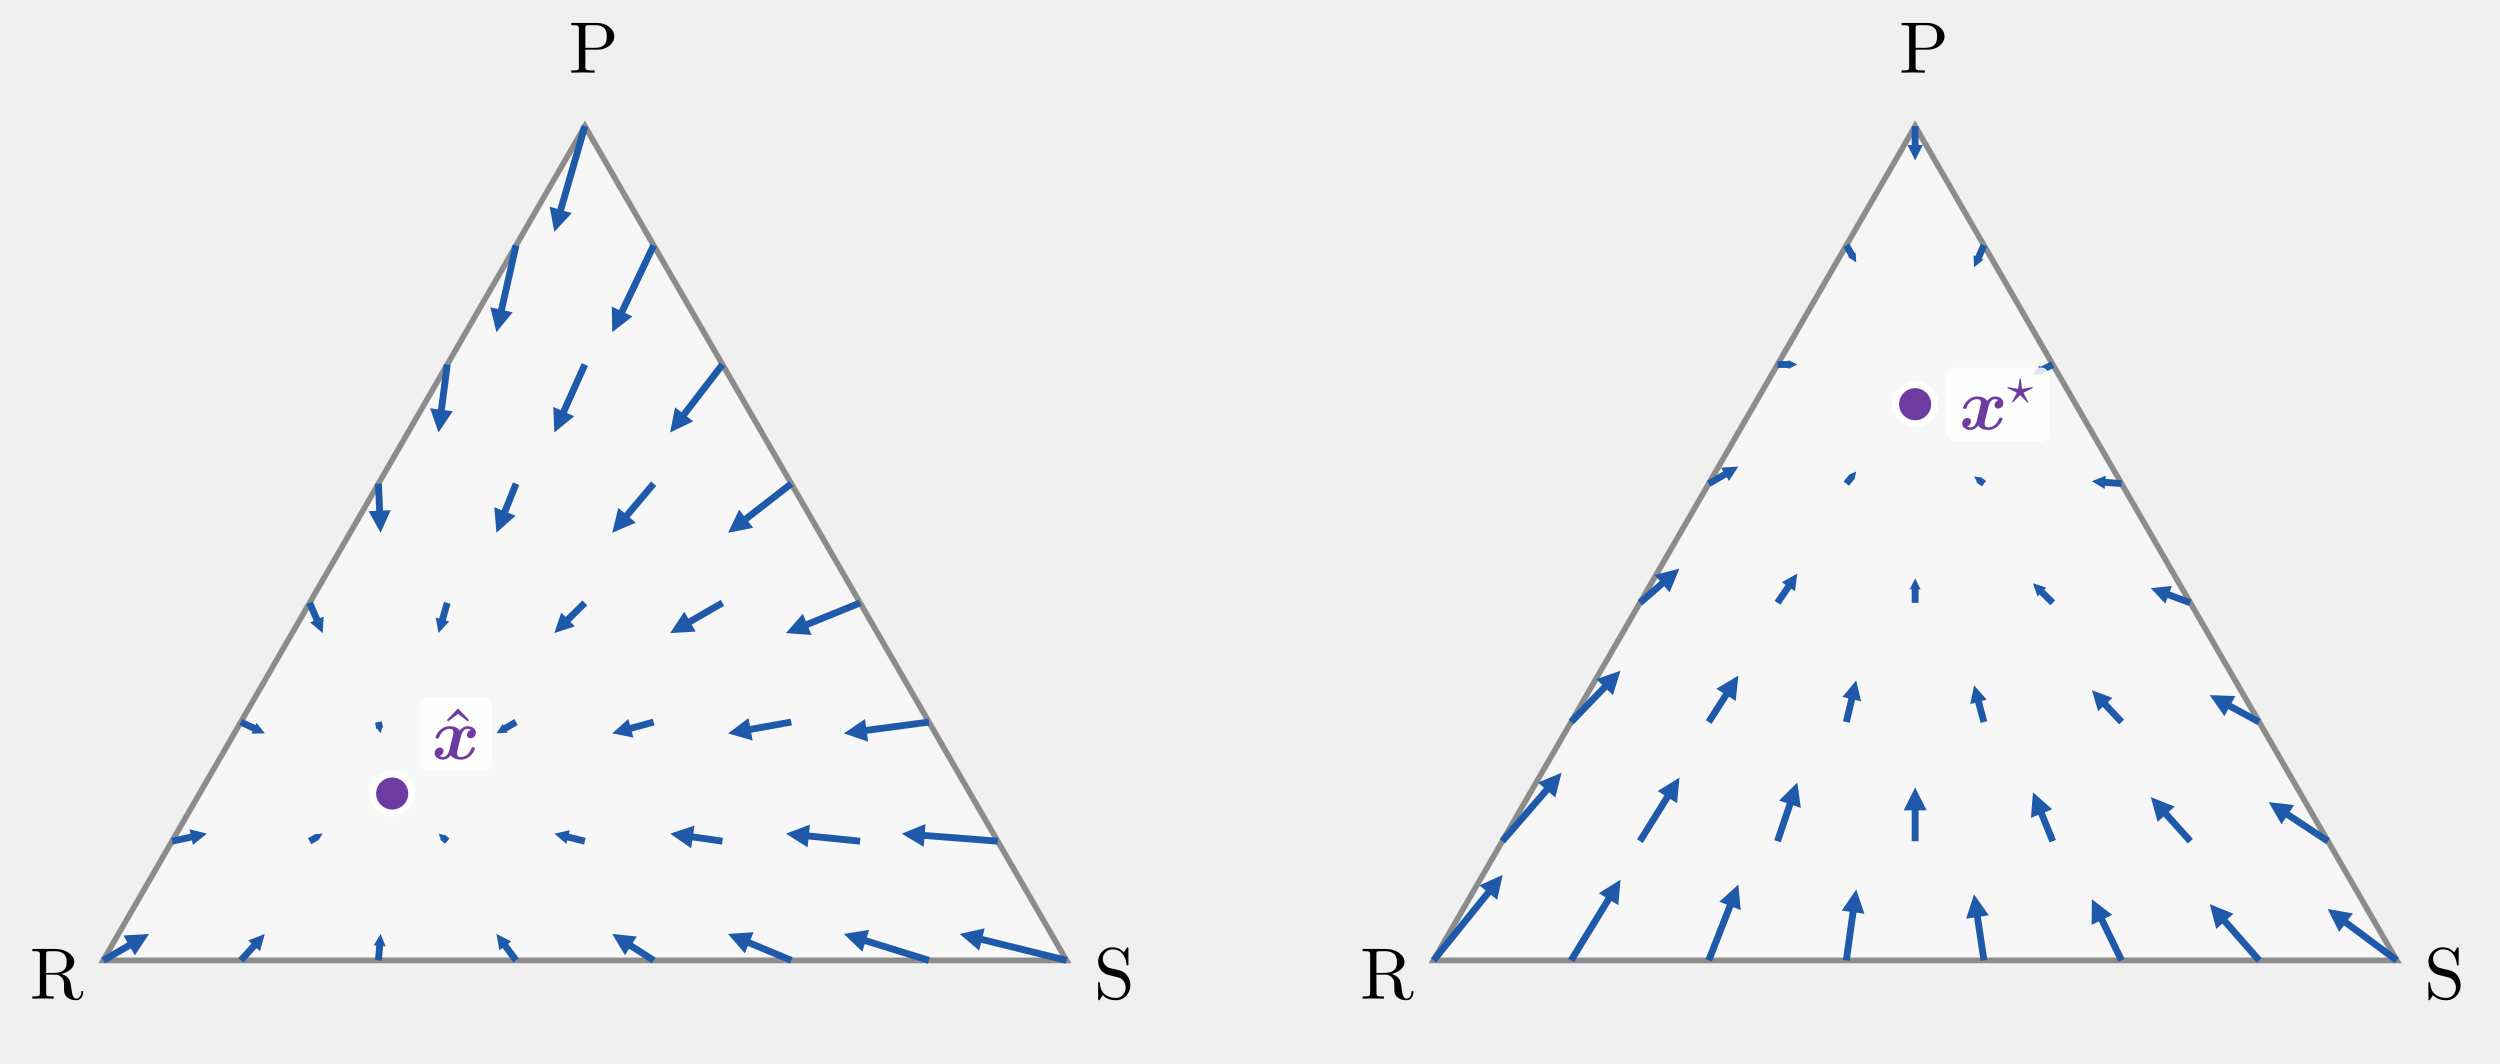
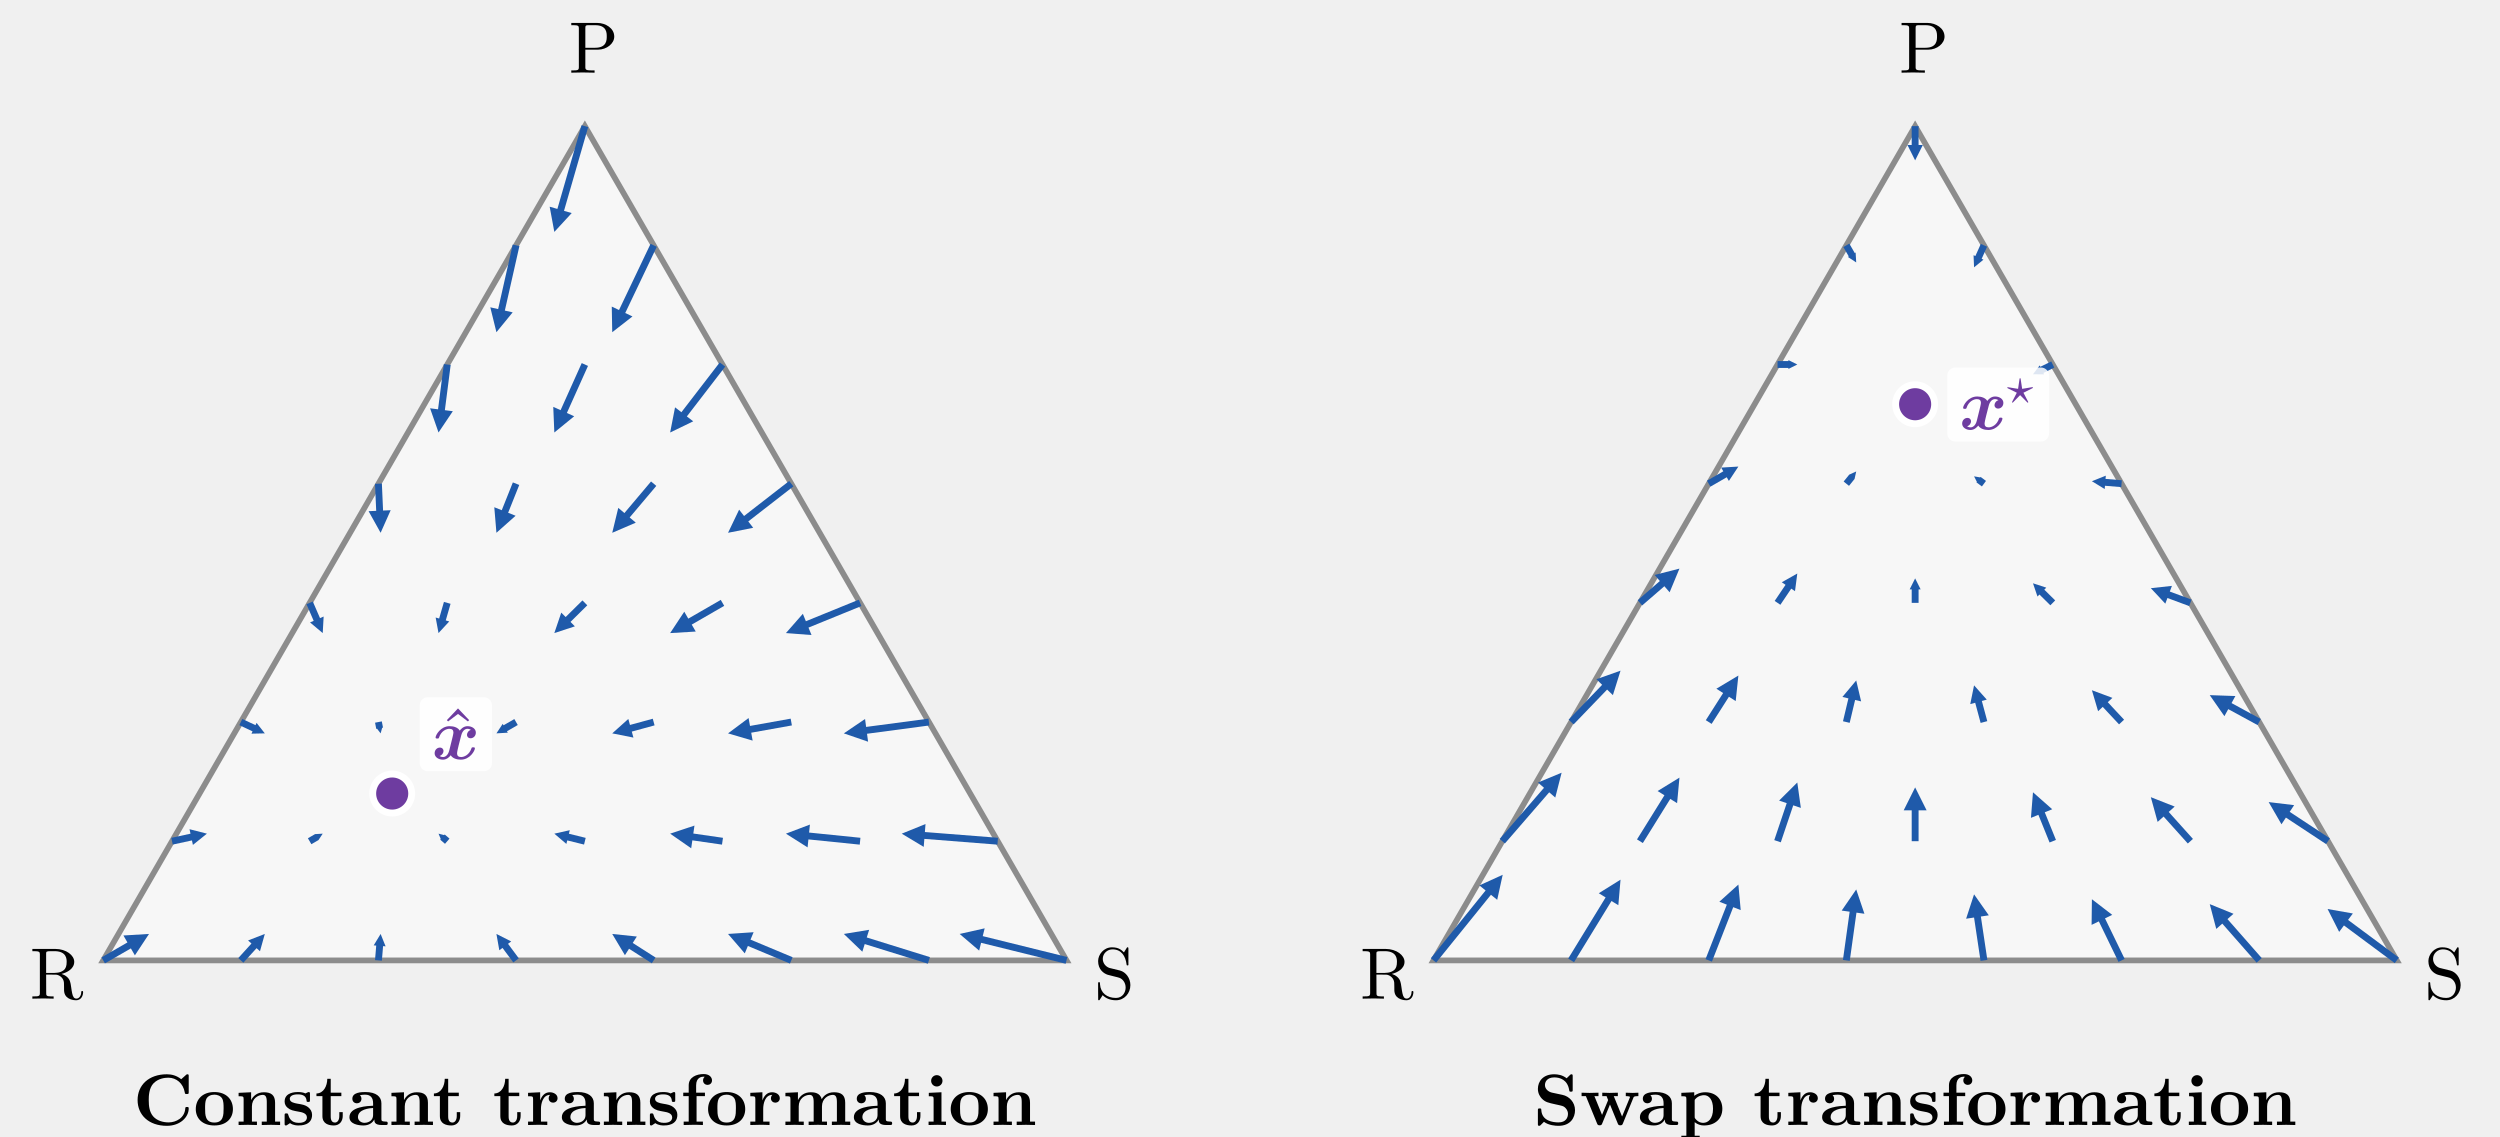
- <svg xmlns="http://www.w3.org/2000/svg" xmlns:xlink="http://www.w3.org/1999/xlink" viewBox="0 0 308.976 131.451" width="308.976pt" height="131.451pt">
+ <svg xmlns="http://www.w3.org/2000/svg" xmlns:xlink="http://www.w3.org/1999/xlink" viewBox="0 0 308.976 140.46" width="308.976pt" height="140.46pt">
  <g transform="translate(12.75591 15.59055)">
    <path fill="#f7f7f7" fill-rule="nonzero" stroke="#8c8c8c" stroke-width="0.709" stroke-linecap="butt" stroke-linejoin="miter" stroke-miterlimit="4" d="M 0 0m 0 103.105l 59.528 -103.105l 59.528 103.105Z " />
    <path fill="#1f5aaa" fill-rule="nonzero" d="M 0 0m 119.157 102.692l -10.456 -2.587l 0.238 -0.963l -3.092 0.695l 2.411 2.057l 0.238 -0.963l 10.456 2.587Z " />
    <path fill="#1f5aaa" fill-rule="nonzero" d="M 0 0m 110.585 87.952l -9.034 -0.711l 0.078 -0.989l -2.937 1.19l 2.715 1.635l 0.078 -0.989l 9.034 0.711Z " />
    <path fill="#1f5aaa" fill-rule="nonzero" d="M 0 0m 101.991 73.225l -7.703 1.026l -0.131 -0.983l -2.623 1.779l 2.997 1.031l -0.131 -0.983l 7.703 -1.026Z " />
    <path fill="#1f5aaa" fill-rule="nonzero" d="M 0 0m 93.383 58.523l -6.54 2.665l -0.374 -0.919l -2.09 2.382l 3.16 0.243l -0.374 -0.919l 6.54 -2.665Z " />
    <path fill="#1f5aaa" fill-rule="nonzero" d="M 0 0m 84.779 43.852l -5.578 4.331l -0.608 -0.784l -1.37 2.858l 3.108 -0.619l -0.608 -0.784l 5.578 -4.331Z " />
    <path fill="#1f5aaa" fill-rule="nonzero" d="M 0 0m 76.199 29.199l -4.74 6.158l -0.786 -0.605l -0.606 3.111l 2.852 -1.382l -0.786 -0.605l 4.74 -6.158Z " />
    <path fill="#1f5aaa" fill-rule="nonzero" d="M 0 0m 67.648 14.546l -3.901 8.18l -0.895 -0.427l 0.059 3.169l 2.5 -1.948l -0.895 -0.427l 3.901 -8.18Z " />
    <path fill="#1f5aaa" fill-rule="nonzero" d="M 0 0m 59.119 -0.118l -2.988 10.349l -0.953 -0.275l 0.576 3.117l 2.148 -2.33l -0.953 -0.275l 2.988 -10.349Z " />
    <path fill="#1f5aaa" fill-rule="nonzero" d="M 0 0m 102.173 102.699l -7.806 -2.427l 0.295 -0.947l -3.128 0.512l 2.286 2.195l 0.295 -0.947l 7.806 2.427Z " />
    <path fill="#1f5aaa" fill-rule="nonzero" d="M 0 0m 93.586 87.952l -6.345 -0.646l 0.101 -0.987l -2.964 1.123l 2.676 1.697l 0.101 -0.987l 6.345 0.646Z " />
    <path fill="#1f5aaa" fill-rule="nonzero" d="M 0 0m 84.964 73.228l -5.027 0.901l -0.175 -0.977l -2.54 1.895l 3.04 0.895l -0.175 -0.977l 5.027 -0.901Z " />
    <path fill="#1f5aaa" fill-rule="nonzero" d="M 0 0m 76.323 58.549l -4.014 2.318l -0.496 -0.859l -1.746 2.645l 3.164 -0.19l -0.496 -0.859l 4.014 -2.318Z " />
    <path fill="#1f5aaa" fill-rule="nonzero" d="M 0 0m 67.707 43.914l -3.293 3.903l -0.758 -0.64l -0.745 3.08l 2.911 -1.252l -0.758 -0.64l 3.293 -3.903Z " />
    <path fill="#1f5aaa" fill-rule="nonzero" d="M 0 0m 59.14 29.284l -2.613 5.818l -0.905 -0.406l 0.132 3.166l 2.454 -2.005l -0.905 -0.406l 2.613 -5.818Z " />
    <path fill="#1f5aaa" fill-rule="nonzero" d="M 0 0m 50.609 14.636l -1.801 7.973l -0.968 -0.219l 0.758 3.077l 2.007 -2.453l -0.968 -0.219l 1.801 -7.973Z " />
    <path fill="#1f5aaa" fill-rule="nonzero" d="M 0 0m 85.203 102.712l -5.202 -2.175l 0.383 -0.915l -3.162 0.214l 2.069 2.401l 0.383 -0.915l 5.202 2.175Z " />
    <path fill="#1f5aaa" fill-rule="nonzero" d="M 0 0m 76.596 87.955l -3.664 -0.529l 0.142 -0.982l -3.008 0.998l 2.603 1.808l 0.142 -0.982l 3.664 0.529Z " />
    <path fill="#1f5aaa" fill-rule="nonzero" d="M 0 0m 67.919 73.236l -2.817 0.77l -0.203 -0.742l -1.99 1.783l 2.62 0.522l -0.203 -0.742l 2.817 -0.77Z " />
    <path fill="#1f5aaa" fill-rule="nonzero" d="M 0 0m 59.228 58.615l -2.076 2.054l -0.541 -0.547l -0.858 2.53l 2.539 -0.832l -0.541 -0.547l 2.076 -2.054Z " />
    <path fill="#1f5aaa" fill-rule="nonzero" d="M 0 0m 50.629 44.03l -1.374 3.437l -0.921 -0.368l 0.264 3.158l 2.368 -2.106l -0.921 -0.368l 1.374 -3.437Z " />
    <path fill="#1f5aaa" fill-rule="nonzero" d="M 0 0m 42.098 29.404l -0.717 5.592l -0.984 -0.126l 1.045 2.992l 1.767 -2.631l -0.984 -0.126l 0.717 -5.592Z " />
    <path fill="#1f5aaa" fill-rule="nonzero" d="M 0 0m 68.26 102.746l -2.817 -1.797l 0.507 -0.794l -3.04 -0.318l 1.569 2.623l 0.507 -0.794l 2.817 1.797Z " />
    <path fill="#1f5aaa" fill-rule="nonzero" d="M 0 0m 59.63 87.963l -2.076 -0.514l 0.108 -0.436l -1.908 0.429l 1.488 1.269l 0.108 -0.436l 2.076 0.514Z " />
    <path fill="#1f5aaa" fill-rule="nonzero" d="M 0 0m 50.811 73.278l -1.334 0.77l -0.103 -0.178l -0.777 1.176l 1.407 -0.084l -0.103 -0.178l 1.334 -0.77Z " />
    <path fill="#1f5aaa" fill-rule="nonzero" d="M 0 0m 42.111 58.799l -0.593 2.054l -0.432 -0.125l 0.355 1.923l 1.326 -1.438l -0.432 -0.125l 0.593 -2.054Z " />
    <path fill="#1f5aaa" fill-rule="nonzero" d="M 0 0m 33.591 44.207l 0.148 3.338l -0.941 0.042l 1.487 2.671l 1.244 -2.792l -0.941 0.042l -0.148 -3.338Z " />
    <path fill="#1f5aaa" fill-rule="nonzero" d="M 0 0m 51.365 102.851l -1.334 -1.797l 0.394 -0.292l -1.827 -0.925l 0.356 2.016l 0.394 -0.292l 1.334 1.797Z " />
    <path fill="#1f5aaa" fill-rule="nonzero" d="M 0 0m 42.798 88.054l -0.593 -0.514l -0.068 0.079l -0.695 -0.178l 0.275 0.663l -0.068 0.079l 0.593 0.514Z " />
    <path fill="#1f5aaa" fill-rule="nonzero" d="M 0 0m 33.598 73.727l 0.148 0.77l 0.102 -0.02l 0.436 0.57l 0.194 -0.691l 0.102 -0.02l -0.148 -0.77Z " />
    <path fill="#1f5aaa" fill-rule="nonzero" d="M 0 0m 25.122 59.086l 0.89 2.054l -0.45 0.195l 1.568 1.317l 0.113 -2.045l -0.45 0.195l -0.89 -2.054Z " />
    <path fill="#1f5aaa" fill-rule="nonzero" d="M 0 0m 34.44 103.14l 0.148 -1.797l 0.312 0.026l -0.614 -1.531l -0.857 1.41l 0.312 0.026l -0.148 1.797Z " />
    <path fill="#1f5aaa" fill-rule="nonzero" d="M 0 0m 25.724 88.744l 0.89 -0.514l -0.003 -0.004l 0.518 -0.784l -0.938 0.056l -0.003 -0.004l -0.89 0.514Z " />
    <path fill="#1f5aaa" fill-rule="nonzero" d="M 0 0m 16.826 74.031l 1.631 0.77l -0.134 0.283l 1.649 -0.037l -1.019 -1.297l -0.134 0.283l -1.631 -0.77Z " />
    <path fill="#1f5aaa" fill-rule="nonzero" d="M 0 0m 17.323 103.39l 1.631 -1.797l 0.42 0.381l 0.599 -2.138l -2.07 0.804l 0.42 0.381l -1.631 1.797Z " />
    <path fill="#1f5aaa" fill-rule="nonzero" d="M 0 0m 8.594 88.791l 2.372 -0.514l 0.12 0.555l 1.731 -1.391l -2.151 -0.55l 0.12 0.555l -2.372 0.514Z " />
    <path fill="#1f5aaa" fill-rule="nonzero" d="M 0 0m 0.213 103.473l 3.206 -1.851l 0.496 0.859l 1.746 -2.645l -3.164 0.19l 0.496 0.859l -3.206 1.851Z " />
    <path fill="#6e3ca0" fill-rule="nonzero" stroke="#ffffff" stroke-width="0.85" stroke-linecap="butt" stroke-linejoin="miter" stroke-miterlimit="4" transform="translate(33.30709 80.07436)" d="M 0 0m 0 2.409c 0 -1.329 1.08 -2.409 2.409 -2.409c 1.329 0 2.409 1.08 2.409 2.409c 0 1.329 -1.08 2.409 -2.409 2.409c -1.329 0 -2.409 -1.08 -2.409 -2.409" />
    <g transform="translate(39.11811 70.57829)">
      <path fill="#ffffffd9" fill-rule="nonzero" d="M 0 0m 0 1c 0 -0.552 0.448 -1 1 -1h 6.931c 0.552 0 1 0.448 1 1v 7.147c 0 0.552 -0.448 1 -1 1h -6.931c -0.552 0 -1 -0.448 -1 -1Z " />
      <g transform="matrix(1 0 0 -1 1.5 7.647)">
        <use xlink:href="#g63BE78448289AC102B7331FEA1CC1A58" x="0" y="0" fill="#6e3ca0" fill-rule="nonzero" />
      </g>
      <g transform="matrix(1 0 0 -1 2.481 7.629)">
        <use xlink:href="#gA344442360EBFA8E8C24C451669B84F7" x="0" y="0" fill="#6e3ca0" fill-rule="nonzero" />
      </g>
    </g>
    <g transform="matrix(1 0 0 -1 -9.070866 107.8344)">
      <use xlink:href="#g49C5977982CBA8AF95AC7D5B2C4A7576" x="0" y="0" fill="#000000" fill-rule="nonzero" />
    </g>
    <g transform="matrix(1 0 0 -1 57.54331 -6.608906)">
      <use xlink:href="#gD13578466E990DB1897DFD4D3BEEB499" x="0" y="0" fill="#000000" fill-rule="nonzero" />
    </g>
    <g transform="matrix(1 0 0 -1 122.4567 107.8344)">
      <use xlink:href="#g2D3B63B3D37C6B08D379552FD2A985A0" x="0" y="0" fill="#000000" fill-rule="nonzero" />
    </g>
  </g>
+   <g transform="matrix(1 0 0 -1 16.42946 139.0425)">
+     <use xlink:href="#gC6E141A3B423EBFC1B96FBE265C62B04" x="0" y="0" fill="#000000" fill-rule="nonzero" />
+     <use xlink:href="#g963E3B9191A733C613FF0125B1F33410" x="7.479" y="0" fill="#000000" fill-rule="nonzero" />
+     <use xlink:href="#g29A90B4382F6D48FDD4870CF070BBC1D" x="12.654" y="0" fill="#000000" fill-rule="nonzero" />
+     <use xlink:href="#g99BAC821732C6FC14707CEE067710B93" x="18.405" y="0" fill="#000000" fill-rule="nonzero" />
+     <use xlink:href="#g8BEEDEBA010E7946CCD9A3567A252FCA" x="22.491" y="0" fill="#000000" fill-rule="nonzero" />
+     <use xlink:href="#g670AEF4C48E8916CBEC39210E485CDA0" x="26.514" y="0" fill="#000000" fill-rule="nonzero" />
+     <use xlink:href="#g29A90B4382F6D48FDD4870CF070BBC1D" x="31.545" y="0" fill="#000000" fill-rule="nonzero" />
+     <use xlink:href="#g8BEEDEBA010E7946CCD9A3567A252FCA" x="37.008" y="0" fill="#000000" fill-rule="nonzero" />
+     <use xlink:href="#g8BEEDEBA010E7946CCD9A3567A252FCA" x="44.478" y="0" fill="#000000" fill-rule="nonzero" />
+     <use xlink:href="#g316120BB86EA640DC7FEDAA124AB6D67" x="48.501" y="0" fill="#000000" fill-rule="nonzero" />
+     <use xlink:href="#g670AEF4C48E8916CBEC39210E485CDA0" x="52.767" y="0" fill="#000000" fill-rule="nonzero" />
+     <use xlink:href="#g29A90B4382F6D48FDD4870CF070BBC1D" x="57.798" y="0" fill="#000000" fill-rule="nonzero" />
+     <use xlink:href="#g99BAC821732C6FC14707CEE067710B93" x="63.549" y="0" fill="#000000" fill-rule="nonzero" />
+     <use xlink:href="#g71CD2ED805A22CD65CBF45E8C6F00FAA" x="67.635" y="0" fill="#000000" fill-rule="nonzero" />
+     <use xlink:href="#g963E3B9191A733C613FF0125B1F33410" x="70.794" y="0" fill="#000000" fill-rule="nonzero" />
+     <use xlink:href="#g316120BB86EA640DC7FEDAA124AB6D67" x="75.969" y="0" fill="#000000" fill-rule="nonzero" />
+     <use xlink:href="#g86E7A4DD3802940A23A83788B26FBEBD" x="80.235" y="0" fill="#000000" fill-rule="nonzero" />
+     <use xlink:href="#g670AEF4C48E8916CBEC39210E485CDA0" x="88.857" y="0" fill="#000000" fill-rule="nonzero" />
+     <use xlink:href="#g8BEEDEBA010E7946CCD9A3567A252FCA" x="93.888" y="0" fill="#000000" fill-rule="nonzero" />
+     <use xlink:href="#g7FFE47F6E668F9882794D8F6193C108C" x="97.911" y="0" fill="#000000" fill-rule="nonzero" />
+     <use xlink:href="#g963E3B9191A733C613FF0125B1F33410" x="100.782" y="0" fill="#000000" fill-rule="nonzero" />
+     <use xlink:href="#g29A90B4382F6D48FDD4870CF070BBC1D" x="105.957" y="0" fill="#000000" fill-rule="nonzero" />
+   </g>
  <g transform="translate(177.1654 15.59055)">
    <path fill="#f7f7f7" fill-rule="nonzero" stroke="#8c8c8c" stroke-width="0.709" stroke-linecap="butt" stroke-linejoin="miter" stroke-miterlimit="4" d="M 0 0m 0 103.105l 59.528 -103.105l 59.528 103.105Z " />
    <path fill="#1f5aaa" fill-rule="nonzero" d="M 0 0m 119.309 102.763l -6.277 -4.66l 0.591 -0.797l -3.121 -0.552l 1.431 2.828l 0.591 -0.797l 6.277 4.66Z " />
    <path fill="#1f5aaa" fill-rule="nonzero" d="M 0 0m 110.785 88.021l -4.965 -3.276l 0.546 -0.828l -3.147 -0.378l 1.585 2.744l 0.546 -0.828l 4.965 3.276Z " />
    <path fill="#1f5aaa" fill-rule="nonzero" d="M 0 0m 102.251 73.273l -3.62 -1.97l 0.474 -0.871l -3.167 -0.11l 1.812 2.6l 0.474 -0.871l 3.62 1.97Z " />
    <path fill="#1f5aaa" fill-rule="nonzero" d="M 0 0m 93.691 58.518l -2.688 -0.998l 0.26 -0.701l -2.608 0.283l 1.791 1.916l 0.26 -0.701l 2.688 0.998Z " />
    <path fill="#1f5aaa" fill-rule="nonzero" d="M 0 0m 85.074 43.764l -2.016 -0.166l 0.033 -0.401l -1.718 0.689l 1.582 0.961l 0.033 -0.401l 2.016 0.166Z " />
    <path fill="#1f5aaa" fill-rule="nonzero" d="M 0 0m 76.347 29.077l -1.344 0.665l -0.084 -0.169l -0.828 1.094l 1.372 0.006l -0.084 -0.169l 1.344 -0.665Z " />
    <path fill="#1f5aaa" fill-rule="nonzero" d="M 0 0m 67.644 14.555l -0.672 1.497l -0.224 -0.101l 0.062 1.499l 1.162 -0.95l -0.224 -0.101l 0.672 -1.497Z " />
    <path fill="#1f5aaa" fill-rule="nonzero" d="M 0 0m 59.102 0v 2.328h -0.527l 0.952 1.905l 0.952 -1.905h -0.527v -2.328Z " />
    <path fill="#1f5aaa" fill-rule="nonzero" d="M 0 0m 102.367 102.824l -4.238 -4.824l 0.745 -0.655l -2.936 -1.194l 0.806 3.065l 0.745 -0.655l 4.238 4.824Z " />
    <path fill="#1f5aaa" fill-rule="nonzero" d="M 0 0m 93.86 88.091l -2.993 -3.333l 0.738 -0.663l -2.949 -1.162l 0.84 3.056l 0.738 -0.663l 2.993 3.333Z " />
    <path fill="#1f5aaa" fill-rule="nonzero" d="M 0 0m 85.35 73.356l -2.016 -2.162l 0.573 -0.535l -2.534 -0.944l 0.765 2.593l 0.573 -0.535l 2.016 2.162Z " />
    <path fill="#1f5aaa" fill-rule="nonzero" d="M 0 0m 76.835 58.615l -1.344 -1.33l 0.245 -0.248l -1.644 -0.539l 0.555 1.638l 0.245 -0.248l 1.344 1.33Z " />
    <path fill="#1f5aaa" fill-rule="nonzero" d="M 0 0m 68.285 43.846l -0.672 -0.499l -0.049 0.066l -0.754 -0.133l 0.346 0.683l -0.049 0.066l 0.672 0.499Z " />
    <path fill="#1f5aaa" fill-rule="nonzero" d="M 0 0m 50.655 14.942l 0.672 1.164l -0.108 0.062l 1.026 0.677l -0.074 -1.227l -0.108 0.062l -0.672 -1.164Z " />
    <path fill="#1f5aaa" fill-rule="nonzero" d="M 0 0m 85.422 102.919l -2.429 -5.008l 0.893 -0.433l -2.512 -1.932l -0.038 3.169l 0.893 -0.433l 2.429 5.008Z " />
    <path fill="#1f5aaa" fill-rule="nonzero" d="M 0 0m 76.93 88.216l -1.382 -3.419l 0.92 -0.372l -2.376 -2.097l -0.252 3.159l 0.92 -0.372l 1.382 3.419Z " />
    <path fill="#1f5aaa" fill-rule="nonzero" d="M 0 0m 68.442 73.536l -0.672 -2.494l 0.61 -0.164l -1.57 -1.766l -0.471 2.316l 0.61 -0.164l 0.672 2.494Z " />
    <path fill="#1f5aaa" fill-rule="nonzero" d="M 0 0m 59.953 58.917v -1.663h 0.255l -0.68 -1.361l -0.68 1.361h 0.255v 1.663Z " />
    <path fill="#1f5aaa" fill-rule="nonzero" d="M 0 0m 51.354 44.455l 0.672 -0.831l 0.009 0.008l 0.21 -0.955l -0.89 0.405l 0.009 0.008l -0.672 0.831Z " />
    <path fill="#1f5aaa" fill-rule="nonzero" d="M 0 0m 42.52 29.884h 1.344v 0.125l 1.1 -0.55l -1.1 -0.55v 0.125h -1.344Z " />
    <path fill="#1f5aaa" fill-rule="nonzero" d="M 0 0m 68.452 103.042l -0.802 -5.36l 0.981 -0.147l -1.821 -2.594l -0.982 3.013l 0.981 -0.147l 0.802 5.36Z " />
    <path fill="#1f5aaa" fill-rule="nonzero" d="M 0 0m 59.953 88.376v -3.817h 0.992l -1.417 -2.835l -1.417 2.835h 0.992v 3.817Z " />
    <path fill="#1f5aaa" fill-rule="nonzero" d="M 0 0m 51.437 73.745l 0.672 -2.827l 0.743 0.177l -0.607 -2.588l -1.706 2.038l 0.743 0.177l -0.672 2.827Z " />
    <path fill="#1f5aaa" fill-rule="nonzero" d="M 0 0m 42.872 59.155l 1.344 -1.995l 0.464 0.312l 0.283 -2.182l -1.916 1.083l 0.464 0.312l -1.344 1.995Z " />
    <path fill="#1f5aaa" fill-rule="nonzero" d="M 0 0m 34.228 44.556l 2.016 -1.164l 0.264 0.457l 1.173 -1.777l -2.126 0.128l 0.264 0.457l -2.016 1.164Z " />
    <path fill="#1f5aaa" fill-rule="nonzero" d="M 0 0m 51.445 103.163l 0.831 -5.96l 0.983 0.137l -1.013 -3.003l -1.795 2.612l 0.983 0.137l -0.831 5.96Z " />
    <path fill="#1f5aaa" fill-rule="nonzero" d="M 0 0m 42.923 88.511l 1.539 -4.57l 0.94 0.317l -0.438 -3.139l -2.248 2.234l 0.94 0.317l -1.539 4.57Z " />
    <path fill="#1f5aaa" fill-rule="nonzero" d="M 0 0m 34.374 73.875l 2.141 -3.355l 0.836 0.534l 0.33 -3.152l -2.72 1.627l 0.836 0.534l -2.141 3.355Z " />
    <path fill="#1f5aaa" fill-rule="nonzero" d="M 0 0m 25.79 59.238l 2.745 -2.377l 0.649 0.75l 1.215 -2.927l -3.071 0.784l 0.649 0.75l -2.745 2.377Z " />
    <path fill="#1f5aaa" fill-rule="nonzero" d="M 0 0m 34.412 103.26l 2.633 -6.733l 0.924 0.361l -0.287 -3.156l -2.352 2.124l 0.924 0.361l -2.633 6.733Z " />
    <path fill="#1f5aaa" fill-rule="nonzero" d="M 0 0m 25.873 88.6l 3.391 -5.453l 0.843 0.524l 0.293 -3.156l -2.7 1.659l 0.843 0.524l -3.391 5.453Z " />
    <path fill="#1f5aaa" fill-rule="nonzero" d="M 0 0m 17.314 73.941l 4.144 -4.307l 0.715 0.688l 0.944 -3.025l -2.987 1.06l 0.715 0.688l -4.144 4.307Z " />
    <path fill="#1f5aaa" fill-rule="nonzero" d="M 0 0m 17.37 103.327l 4.629 -7.56l 0.846 0.518l 0.272 -3.158l -2.689 1.677l 0.846 0.518l -4.629 7.56Z " />
    <path fill="#1f5aaa" fill-rule="nonzero" d="M 0 0m 8.825 88.654l 5.476 -6.323l 0.75 0.649l 0.784 -3.071l -2.927 1.215l 0.75 0.649l -5.476 6.323Z " />
    <path fill="#1f5aaa" fill-rule="nonzero" d="M 0 0m 0.331 103.372l 6.771 -8.377l 0.772 0.624l 0.68 -3.095l -2.884 1.314l 0.772 0.624l -6.771 8.377Z " />
    <path fill="#6e3ca0" fill-rule="nonzero" stroke="#ffffff" stroke-width="0.85" stroke-linecap="butt" stroke-linejoin="miter" stroke-miterlimit="4" transform="translate(57.11811 31.9588)" d="M 0 0m 0 2.409c 0 -1.329 1.08 -2.409 2.409 -2.409c 1.329 0 2.409 1.08 2.409 2.409c 0 1.329 -1.08 2.409 -2.409 2.409c -1.329 0 -2.409 -1.08 -2.409 -2.409" />
    <g transform="translate(63.49606 29.83282)">
      <path fill="#ffffffd9" fill-rule="nonzero" d="M 0 0m 0 1c 0 -0.552 0.448 -1 1 -1h 10.585c 0.552 0 1 0.448 1 1v 7.147c 0 0.552 -0.448 1 -1 1h -10.585c -0.552 0 -1 -0.448 -1 -1Z " />
      <g transform="matrix(1 0 0 -1 1.5 7.647)">
        <use xlink:href="#g63BE78448289AC102B7331FEA1CC1A58" x="0" y="0" fill="#6e3ca0" fill-rule="nonzero" />
      </g>
      <g transform="matrix(1 0 0 -1 7.431 4.38)">
        <use xlink:href="#g3E8203DBC30D3F0BBCECC6E9E4F70DD7" x="0" y="0" fill="#6e3ca0" fill-rule="nonzero" />
      </g>
    </g>
    <g transform="matrix(1 0 0 -1 -9.070866 107.8344)">
      <use xlink:href="#g49C5977982CBA8AF95AC7D5B2C4A7576" x="0" y="0" fill="#000000" fill-rule="nonzero" />
    </g>
    <g transform="matrix(1 0 0 -1 57.54331 -6.608906)">
      <use xlink:href="#gD13578466E990DB1897DFD4D3BEEB499" x="0" y="0" fill="#000000" fill-rule="nonzero" />
    </g>
    <g transform="matrix(1 0 0 -1 122.4567 107.8344)">
      <use xlink:href="#g2D3B63B3D37C6B08D379552FD2A985A0" x="0" y="0" fill="#000000" fill-rule="nonzero" />
    </g>
  </g>
+   <g transform="matrix(1 0 0 -1 189.4924 139.0425)">
+     <use xlink:href="#gA83BA555B25C0B55ED2C9759E90EDEFF" x="0" y="0" fill="#000000" fill-rule="nonzero" />
+     <use xlink:href="#g613DA5B51531F63D6BD71C23FA382B13" x="5.751" y="0" fill="#000000" fill-rule="nonzero" />
+     <use xlink:href="#g670AEF4C48E8916CBEC39210E485CDA0" x="12.942" y="0" fill="#000000" fill-rule="nonzero" />
+     <use xlink:href="#gD3EBEE4E94D6A1FA45D80D4521B7B93F" x="17.973" y="0" fill="#000000" fill-rule="nonzero" />
+     <use xlink:href="#g8BEEDEBA010E7946CCD9A3567A252FCA" x="27.171" y="0" fill="#000000" fill-rule="nonzero" />
+     <use xlink:href="#g316120BB86EA640DC7FEDAA124AB6D67" x="31.194" y="0" fill="#000000" fill-rule="nonzero" />
+     <use xlink:href="#g670AEF4C48E8916CBEC39210E485CDA0" x="35.46" y="0" fill="#000000" fill-rule="nonzero" />
+     <use xlink:href="#g29A90B4382F6D48FDD4870CF070BBC1D" x="40.491" y="0" fill="#000000" fill-rule="nonzero" />
+     <use xlink:href="#g99BAC821732C6FC14707CEE067710B93" x="46.242" y="0" fill="#000000" fill-rule="nonzero" />
+     <use xlink:href="#g71CD2ED805A22CD65CBF45E8C6F00FAA" x="50.328" y="0" fill="#000000" fill-rule="nonzero" />
+     <use xlink:href="#g963E3B9191A733C613FF0125B1F33410" x="53.487" y="0" fill="#000000" fill-rule="nonzero" />
+     <use xlink:href="#g316120BB86EA640DC7FEDAA124AB6D67" x="58.662" y="0" fill="#000000" fill-rule="nonzero" />
+     <use xlink:href="#g86E7A4DD3802940A23A83788B26FBEBD" x="62.928" y="0" fill="#000000" fill-rule="nonzero" />
+     <use xlink:href="#g670AEF4C48E8916CBEC39210E485CDA0" x="71.55" y="0" fill="#000000" fill-rule="nonzero" />
+     <use xlink:href="#g8BEEDEBA010E7946CCD9A3567A252FCA" x="76.581" y="0" fill="#000000" fill-rule="nonzero" />
+     <use xlink:href="#g7FFE47F6E668F9882794D8F6193C108C" x="80.604" y="0" fill="#000000" fill-rule="nonzero" />
+     <use xlink:href="#g963E3B9191A733C613FF0125B1F33410" x="83.475" y="0" fill="#000000" fill-rule="nonzero" />
+     <use xlink:href="#g29A90B4382F6D48FDD4870CF070BBC1D" x="88.65" y="0" fill="#000000" fill-rule="nonzero" />
+   </g>
  <defs>
    <symbol id="g63BE78448289AC102B7331FEA1CC1A58" overflow="visible">
      <path d="M 0 0m 5.436 3.276c 0 0.477 -0.477 0.792 -1.026 0.792c -0.513 0 -0.846 -0.387 -0.963 -0.549c -0.225 0.378 -0.729 0.549 -1.242 0.549c -1.134 0 -1.746 -1.107 -1.746 -1.404c 0 -0.126 0.135 -0.126 0.216 -0.126c 0.108 0 0.171 0 0.207 0.117c 0.261 0.819 0.909 1.089 1.278 1.089c 0.342 0 0.504 -0.162 0.504 -0.45c 0 -0.171 -0.126 -0.666 -0.207 -0.99l -0.306 -1.233c -0.135 -0.549 -0.459 -0.819 -0.765 -0.819c -0.045 0 -0.252 0 -0.432 0.135c 0.324 0.09 0.486 0.396 0.486 0.621c 0 0.198 -0.153 0.414 -0.45 0.414c -0.315 0 -0.648 -0.261 -0.648 -0.702c 0 -0.477 0.477 -0.792 1.026 -0.792c 0.513 0 0.846 0.387 0.963 0.549c 0.225 -0.378 0.729 -0.549 1.242 -0.549c 1.134 0 1.746 1.107 1.746 1.404c 0 0.126 -0.135 0.126 -0.216 0.126c -0.108 0 -0.171 0 -0.207 -0.117c -0.261 -0.819 -0.909 -1.089 -1.278 -1.089c -0.342 0 -0.504 0.162 -0.504 0.45c 0 0.189 0.117 0.666 0.198 0.999l 0.315 1.224c 0.135 0.54 0.45 0.819 0.765 0.819c 0.045 0 0.252 0 0.432 -0.135c -0.324 -0.09 -0.486 -0.396 -0.486 -0.621c 0 -0.198 0.153 -0.414 0.45 -0.414c 0.315 0 0.648 0.261 0.648 0.702Z " />
    </symbol>
    <symbol id="gA344442360EBFA8E8C24C451669B84F7" overflow="visible">
      <path d="M 0 0m 3.474 4.635l 0.153 0.162l -1.377 1.449l -1.377 -1.449l 0.153 -0.162l 1.224 0.927Z " />
    </symbol>
    <symbol id="g49C5977982CBA8AF95AC7D5B2C4A7576" overflow="visible">
      <path d="M 0 0m 3.924 3.06c 0.648 0.153 1.566 0.621 1.566 1.494c 0 0.792 -0.972 1.593 -2.349 1.593h -2.826v -0.279h 0.288c 0.531 0 0.639 -0.099 0.639 -0.351v -4.833c 0 -0.378 -0.135 -0.405 -0.801 -0.405h -0.126v -0.279c 0.306 0.018 0.855 0.027 1.377 0.027c 0.522 0 0.9 -0.009 1.251 -0.027v 0.279h -0.315c -0.576 0 -0.603 0.126 -0.603 0.387l -0.009 2.304h 0.603c 0.657 0 0.621 0 0.729 -0.018c 0.414 -0.09 0.765 -0.423 0.846 -0.828c 0.027 -0.108 0.027 -0.099 0.036 -0.648c 0 -0.576 0 -0.558 0.027 -0.684c 0.18 -0.954 1.287 -0.99 1.458 -0.99c 0.567 0 0.855 0.459 0.873 0.99c 0 0.108 -0.018 0.153 -0.108 0.153c -0.099 0 -0.126 -0.045 -0.126 -0.153c 0 -0.396 -0.243 -0.783 -0.585 -0.783c -0.306 0 -0.441 0.207 -0.54 0.675c -0.081 0.342 -0.162 1.197 -0.243 1.386c -0.117 0.504 -0.594 0.837 -1.062 0.99Z m 0.63 1.476c 0 -0.486 -0.108 -0.819 -0.378 -1.026c -0.444 -0.333 -0.888 -0.333 -1.629 -0.333h -0.531v 2.421c 0.009 0.207 0.027 0.27 0.558 0.27h 0.603c 1.377 -0.064 1.377 -0.992 1.377 -1.332Z " />
    </symbol>
    <symbol id="gD13578466E990DB1897DFD4D3BEEB499" overflow="visible">
      <path d="M 0 0m 3.609 2.844c 1.08 0 2.007 0.756 2.007 1.611c 0 1.062 -1.098 1.692 -2.097 1.692h -1.575h -1.638v -0.279h 0.306c 0.531 0 0.63 -0.099 0.63 -0.351v -4.833c 0 -0.378 -0.117 -0.405 -0.81 -0.405h -0.126v -0.279c 0.306 0 0.873 0.027 1.395 0.027c 0.522 0 1.134 -0.027 1.485 -0.027v 0.279h -0.315c -0.693 0 -0.828 0.063 -0.828 0.387v 2.178h 0.783Z m -0.351 0.234h -1.215v 2.475c 0 0.288 0.108 0.315 0.396 0.315h 0.819c 1.431 0 1.431 -0.954 1.431 -1.395c 0 -0.423 0 -1.395 -1.431 -1.395Z " />
    </symbol>
    <symbol id="g2D3B63B3D37C6B08D379552FD2A985A0" overflow="visible">
      <path d="M 0 0m 0.504 1.872v -0.954c 0 -1.008 0 -1.044 0.009 -1.062c 0.018 -0.036 0.036 -0.054 0.09 -0.054c 0.036 0 0.054 0.009 0.072 0.027c 0.009 0.009 0.09 0.135 0.198 0.297l 0.189 0.306c 0.387 -0.387 0.927 -0.63 1.656 -0.63c 1.021 0 1.773 0.86 1.773 1.872c 0 0.882 -0.576 1.611 -1.269 1.8c -0.031 0.009 -1.269 0.306 -1.323 0.324c -0.435 0.145 -0.819 0.567 -0.819 1.125c 0 0.684 0.585 1.17 1.197 1.17c 1.086 0 1.62 -0.81 1.746 -1.881c 0.01 -0.081 0.027 -0.108 0.108 -0.108c 0.063 0 0.099 0.018 0.117 0.054v 2.052c 0 0.126 -0.063 0.144 -0.108 0.144c -0.036 0 -0.057 -0.016 -0.072 -0.036c -0.027 -0.036 -0.351 -0.576 -0.369 -0.594h -0.009c -0.306 0.288 -0.621 0.621 -1.476 0.621c -1.019 0 -1.71 -0.891 -1.71 -1.701c 0 -1.049 0.7 -1.537 1.188 -1.692c 0.162 -0.063 1.314 -0.315 1.449 -0.378c 0.399 -0.15 0.765 -0.593 0.765 -1.206c 0 -0.568 -0.366 -1.278 -1.197 -1.278c -1.098 0 -1.899 0.603 -1.971 1.683l -0.009 0.162c -0.005 0.09 -0.045 0.108 -0.117 0.108c -0.099 0 -0.108 -0.063 -0.108 -0.171Z " />
    </symbol>
+     <symbol id="gC6E141A3B423EBFC1B96FBE265C62B04" overflow="visible">
+       <path d="M 0 0m 6.894 2.043c 0 0.18 -0.063 0.189 -0.216 0.189c -0.117 0 -0.198 0 -0.207 -0.153c -0.063 -1.206 -1.152 -1.755 -2.061 -1.755c -0.702 0 -1.458 0.216 -1.926 0.765c -0.423 0.513 -0.531 1.188 -0.531 1.998c 0 0.504 0.027 1.476 0.594 2.07c 0.585 0.594 1.368 0.693 1.836 0.693c 0.972 0 1.827 -0.684 2.025 -1.827c 0.027 -0.171 0.036 -0.189 0.243 -0.189c 0.234 0 0.243 0.018 0.243 0.252v 1.935c 0 0.171 0 0.252 -0.162 0.252c -0.081 0 -0.099 -0.018 -0.171 -0.081l -0.594 -0.531c -0.558 0.45 -1.161 0.612 -1.773 0.612c -2.241 0 -3.618 -1.341 -3.618 -3.186c 0 -1.845 1.377 -3.186 3.618 -3.186c 1.683 0 2.7 1.107 2.7 2.142Z " />
+     </symbol>
+     <symbol id="g963E3B9191A733C613FF0125B1F33410" overflow="visible">
+       <path d="M 0 0m 4.878 1.962c 0 1.206 -0.828 2.115 -2.295 2.115c -1.476 0 -2.295 -0.918 -2.295 -2.115c 0 -1.116 0.792 -2.016 2.295 -2.016c 1.512 0 2.295 0.909 2.295 2.016Z m -1.152 0.099c 0 -0.783 0 -1.755 -1.143 -1.755c -1.143 0 -1.143 0.972 -1.143 1.755c 0 0.405 0 0.864 0.153 1.17c 0.171 0.333 0.549 0.522 0.99 0.522c 0.378 0 0.756 -0.144 0.954 -0.459c 0.189 -0.306 0.189 -0.801 0.189 -1.233Z " />
+     </symbol>
+     <symbol id="g29A90B4382F6D48FDD4870CF070BBC1D" overflow="visible">
+       <path d="M 0 0m 5.535 0v 0.423h -0.621v 2.331c 0 0.945 -0.486 1.296 -1.386 1.296c -0.864 0 -1.341 -0.513 -1.575 -0.972v 0.972l -1.548 -0.072v -0.423c 0.558 0 0.621 0 0.621 -0.351v -2.781h -0.621v -0.423l 1.134 0.027l 1.134 -0.027v 0.423h -0.621v 1.881c 0 0.981 0.774 1.422 1.341 1.422c 0.306 0 0.495 -0.189 0.495 -0.873v -2.43h -0.621v -0.423l 1.134 0.027Z " />
+     </symbol>
+     <symbol id="g99BAC821732C6FC14707CEE067710B93" overflow="visible">
+       <path d="M 0 0m 3.735 1.26c 0 0.387 -0.18 0.702 -0.495 0.954c -0.351 0.261 -0.639 0.315 -1.341 0.432c -0.333 0.063 -0.918 0.162 -0.918 0.585c 0 0.558 0.837 0.558 1.008 0.558c 0.675 0 1.017 -0.261 1.062 -0.756c 0.009 -0.135 0.018 -0.18 0.207 -0.18c 0.216 0 0.216 0.045 0.216 0.252v 0.72c 0 0.171 0 0.252 -0.162 0.252c -0.036 0 -0.054 0 -0.405 -0.171c -0.234 0.117 -0.549 0.171 -0.909 0.171c -0.27 0 -1.656 0 -1.656 -1.179c 0 -0.36 0.18 -0.603 0.36 -0.756c 0.36 -0.315 0.702 -0.369 1.395 -0.495c 0.324 -0.054 0.999 -0.171 0.999 -0.702c 0 -0.675 -0.828 -0.675 -1.026 -0.675c -0.954 0 -1.188 0.657 -1.296 1.044c -0.045 0.126 -0.09 0.126 -0.216 0.126c -0.216 0 -0.216 -0.054 -0.216 -0.261v -0.981c 0 -0.171 0 -0.252 0.162 -0.252c 0.063 0 0.081 0 0.27 0.135l 0.234 0.153c 0.414 -0.288 0.882 -0.288 1.062 -0.288c 0.279 0 1.665 0 1.665 1.314Z " />
+     </symbol>
+     <symbol id="g8BEEDEBA010E7946CCD9A3567A252FCA" overflow="visible">
+       <path d="M 0 0m 3.438 1.116v 0.477h -0.423v -0.459c 0 -0.612 -0.288 -0.828 -0.54 -0.828c -0.522 0 -0.522 0.576 -0.522 0.783v 2.484h 1.314v 0.423h -1.314v 1.719h -0.423c -0.009 -0.9 -0.45 -1.791 -1.341 -1.818v -0.324h 0.738v -2.466c 0 -0.963 0.783 -1.161 1.422 -1.161c 0.684 0 1.089 0.513 1.089 1.17Z " />
+     </symbol>
+     <symbol id="g670AEF4C48E8916CBEC39210E485CDA0" overflow="visible">
+       <path d="M 0 0m 4.977 0.216c 0 0.207 -0.117 0.207 -0.234 0.207c -0.549 0.009 -0.549 0.126 -0.549 0.333v 1.935c 0 0.801 -0.639 1.386 -1.98 1.386c -0.513 0 -1.611 -0.036 -1.611 -0.828c 0 -0.396 0.315 -0.567 0.558 -0.567c 0.279 0 0.567 0.189 0.567 0.567c 0 0.27 -0.171 0.423 -0.198 0.441c 0.252 0.054 0.54 0.063 0.648 0.063c 0.675 0 0.99 -0.378 0.99 -1.062v -0.306c -0.639 -0.027 -2.925 -0.108 -2.925 -1.413c 0 -0.864 1.116 -1.026 1.737 -1.026c 0.72 0 1.143 0.369 1.341 0.747c 0 -0.279 0 -0.693 0.936 -0.693h 0.432c 0.18 0 0.288 0 0.288 0.216Z m -1.809 1.035c 0 -0.864 -0.828 -0.981 -1.053 -0.981c -0.459 0 -0.819 0.315 -0.819 0.711c 0 0.972 1.422 1.098 1.872 1.125Z " />
+     </symbol>
+     <symbol id="g316120BB86EA640DC7FEDAA124AB6D67" overflow="visible">
+       <path d="M 0 0m 3.978 3.312c 0 0.477 -0.486 0.738 -0.954 0.738c -0.63 0 -0.99 -0.45 -1.197 -1.017v 1.017l -1.494 -0.072v -0.423c 0.558 0 0.621 0 0.621 -0.351v -2.781h -0.621v -0.423l 1.134 0.027c 0.342 0 0.918 0 1.242 -0.027v 0.423h -0.783v 1.575c 0 0.63 0.225 1.728 1.125 1.728c 0 0 -0.171 -0.153 -0.171 -0.414c 0 -0.369 0.288 -0.549 0.549 -0.549c 0.261 0 0.549 0.189 0.549 0.549Z " />
+     </symbol>
+     <symbol id="g71CD2ED805A22CD65CBF45E8C6F00FAA" overflow="visible">
+       <path d="M 0 0m 3.933 5.517c 0 0.378 -0.324 0.783 -1.026 0.783c -0.882 0 -1.854 -0.378 -1.854 -1.395v -0.909h -0.675v -0.423h 0.675v -3.15h -0.621v -0.423l 1.134 0.027c 0.342 0 0.918 0 1.242 -0.027v 0.423h -0.783v 3.15h 1.035v 0.423h -1.089v 0.909c 0 0.99 0.684 1.071 0.909 1.071c 0.045 0 0.09 0 0.153 -0.018c -0.135 -0.099 -0.207 -0.27 -0.207 -0.441c 0 -0.387 0.315 -0.558 0.549 -0.558c 0.27 0 0.558 0.189 0.558 0.558Z " />
+     </symbol>
+     <symbol id="g86E7A4DD3802940A23A83788B26FBEBD" overflow="visible">
+       <path d="M 0 0m 8.415 0v 0.423h -0.621v 2.331c 0 0.927 -0.459 1.296 -1.386 1.296c -0.819 0 -1.287 -0.45 -1.521 -0.864c -0.18 0.837 -1.008 0.864 -1.35 0.864c -0.783 0 -1.296 -0.405 -1.584 -0.972v 0.972l -1.548 -0.072v -0.423c 0.558 0 0.621 0 0.621 -0.351v -2.781h -0.621v -0.423l 1.134 0.027l 1.134 -0.027v 0.423h -0.621v 1.881c 0 0.981 0.783 1.422 1.341 1.422c 0.306 0 0.504 -0.18 0.504 -0.873v -2.43h -0.621v -0.423l 1.134 0.027l 1.134 -0.027v 0.423h -0.621v 1.881c 0 0.981 0.783 1.422 1.341 1.422c 0.306 0 0.504 -0.18 0.504 -0.873v -2.43h -0.621v -0.423l 1.134 0.027Z " />
+     </symbol>
+     <symbol id="g7FFE47F6E668F9882794D8F6193C108C" overflow="visible">
+       <path d="M 0 0m 2.574 0v 0.423h -0.558v 3.627l -1.566 -0.072v -0.423c 0.531 0 0.594 0 0.594 -0.351v -2.781h -0.621v -0.423l 1.098 0.027Z m -0.432 5.463c 0 0.387 -0.315 0.702 -0.702 0.702c -0.387 0 -0.702 -0.315 -0.702 -0.702c 0 -0.387 0.315 -0.702 0.702 -0.702c 0.387 0 0.702 0.315 0.702 0.702Z " />
+     </symbol>
    <symbol id="g3E8203DBC30D3F0BBCECC6E9E4F70DD7" overflow="visible">
      <path d="M 0 0m 1.165 1.266l -0.573 -1.115c -0.038 -0.069 -0.006 -0.088 0.006 -0.101c 0.013 -0.013 0.044 -0.032 0.101 0.025l 0.876 0.895l 0.882 -0.895c 0.05 -0.057 0.082 -0.038 0.095 -0.025c 0.013 0.013 0.05 0.038 0.013 0.101l -0.58 1.115l 1.121 0.561c 0.069 0.038 0.057 0.069 0.05 0.088c -0.006 0.019 -0.019 0.05 -0.095 0.038l -1.235 -0.208l -0.189 1.241c -0.013 0.076 -0.044 0.076 -0.063 0.076c -0.019 0 -0.057 0 -0.069 -0.076l -0.183 -1.241l -1.241 0.202c -0.069 0.013 -0.082 -0.013 -0.088 -0.032c -0.006 -0.019 -0.019 -0.057 0.05 -0.095Z " />
    </symbol>
+     <symbol id="gA83BA555B25C0B55ED2C9759E90EDEFF" overflow="visible">
+       <path d="M 0 0m 5.166 1.827c 0 0.999 -0.729 1.728 -1.548 1.899l -1.305 0.279c -0.36 0.081 -0.864 0.387 -0.864 0.936c 0 0.387 0.252 0.945 1.152 0.945c 0.72 0 1.629 -0.306 1.836 -1.53c 0.036 -0.216 0.036 -0.234 0.225 -0.234c 0.216 0 0.216 0.045 0.216 0.252v 1.647c 0 0.171 0 0.252 -0.162 0.252c -0.072 0 -0.081 -0.009 -0.18 -0.099l -0.405 -0.396c -0.522 0.414 -1.107 0.495 -1.539 0.495c -1.368 0 -2.016 -0.864 -2.016 -1.809c 0 -0.585 0.297 -0.999 0.486 -1.197c 0.441 -0.441 0.747 -0.504 1.728 -0.72c 0.792 -0.171 0.945 -0.198 1.143 -0.387c 0.135 -0.135 0.36 -0.369 0.36 -0.783c 0 -0.432 -0.234 -1.053 -1.17 -1.053c -0.684 0 -2.052 0.18 -2.124 1.521c -0.009 0.162 -0.009 0.207 -0.207 0.207c -0.216 0 -0.216 -0.054 -0.216 -0.261v -1.638c 0 -0.171 0 -0.252 0.162 -0.252c 0.081 0 0.099 0.018 0.171 0.081l 0.414 0.414c 0.594 -0.441 1.431 -0.495 1.8 -0.495c 1.485 0 2.043 1.017 2.043 1.926Z " />
+     </symbol>
+     <symbol id="g613DA5B51531F63D6BD71C23FA382B13" overflow="visible">
+       <path d="M 0 0m 7.245 3.573v 0.423c -0.207 -0.018 -0.477 -0.027 -0.693 -0.027l -0.864 0.027v -0.423c 0.081 0 0.522 -0.009 0.522 -0.108c 0 -0.027 -0.027 -0.081 -0.036 -0.108l -0.945 -2.304l -1.026 2.52h 0.504v 0.423l -1.026 -0.027c -0.378 0 -0.756 0.018 -0.9 0.027v -0.423h 0.531c 0.189 -0.45 0.189 -0.477 0.189 -0.477c 0 -0.036 -0.027 -0.09 -0.036 -0.117l -0.711 -1.728l -0.945 2.322h 0.504v 0.423l -1.107 -0.027l -0.981 0.027v -0.423h 0.531l 1.377 -3.366c 0.063 -0.153 0.099 -0.243 0.324 -0.243c 0.225 0 0.261 0.09 0.324 0.243l 0.954 2.331l 0.954 -2.331c 0.063 -0.153 0.099 -0.243 0.324 -0.243c 0.225 0 0.261 0.09 0.324 0.243l 1.296 3.177c 0.045 0.117 0.081 0.189 0.612 0.189Z " />
+     </symbol>
+     <symbol id="gD3EBEE4E94D6A1FA45D80D4521B7B93F" overflow="visible">
+       <path d="M 0 0m 5.4 2.007c 0 1.197 -0.819 2.043 -2.115 2.043c -0.675 0 -1.152 -0.279 -1.359 -0.441v 0.441l -1.593 -0.072v -0.423c 0.558 0 0.621 0 0.621 -0.342v -4.536h -0.621v -0.423l 1.134 0.027l 1.134 -0.027v 0.423h -0.621v 1.674c 0.387 -0.315 0.783 -0.405 1.152 -0.405c 1.35 0 2.268 0.81 2.268 2.061Z m -1.152 0c 0 -1.269 -0.63 -1.737 -1.215 -1.737c -0.126 0 -0.549 0 -0.954 0.486c -0.099 0.117 -0.099 0.126 -0.099 0.297v 1.908c 0 0.171 0.009 0.18 0.135 0.306c 0.36 0.369 0.828 0.423 1.026 0.423c 0.603 0 1.107 -0.549 1.107 -1.683Z " />
+     </symbol>
  </defs>
</svg>
